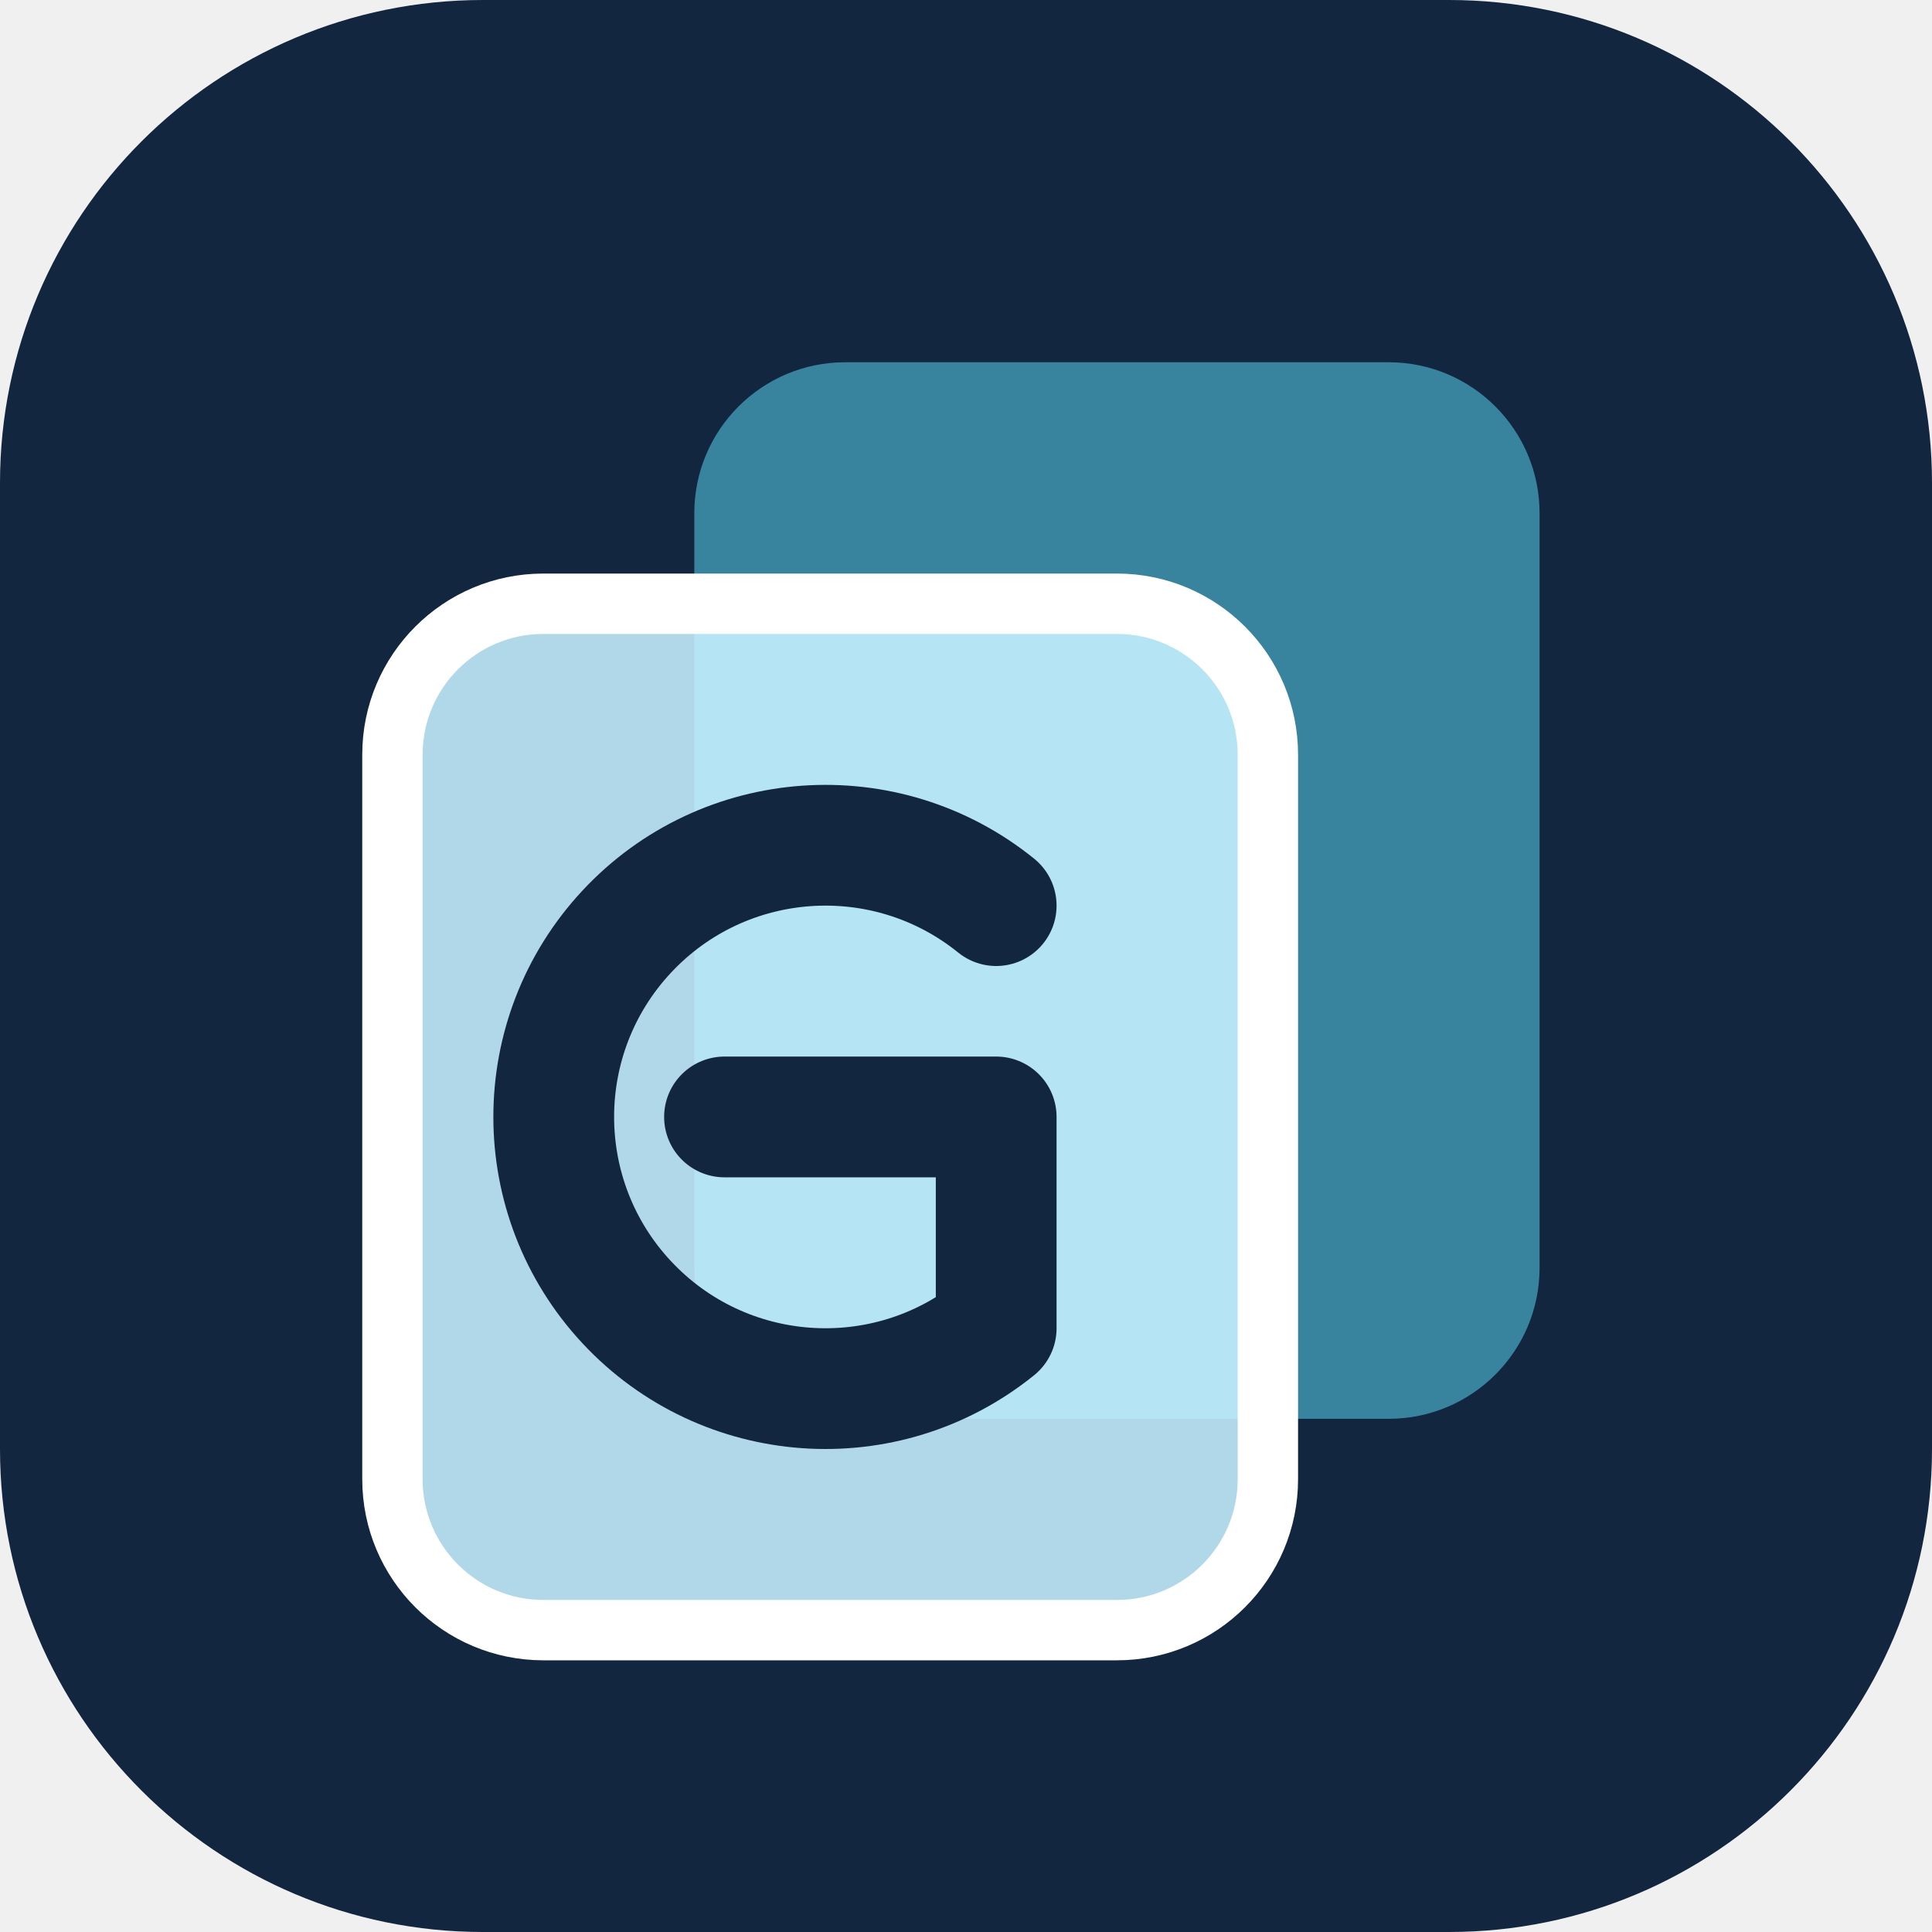
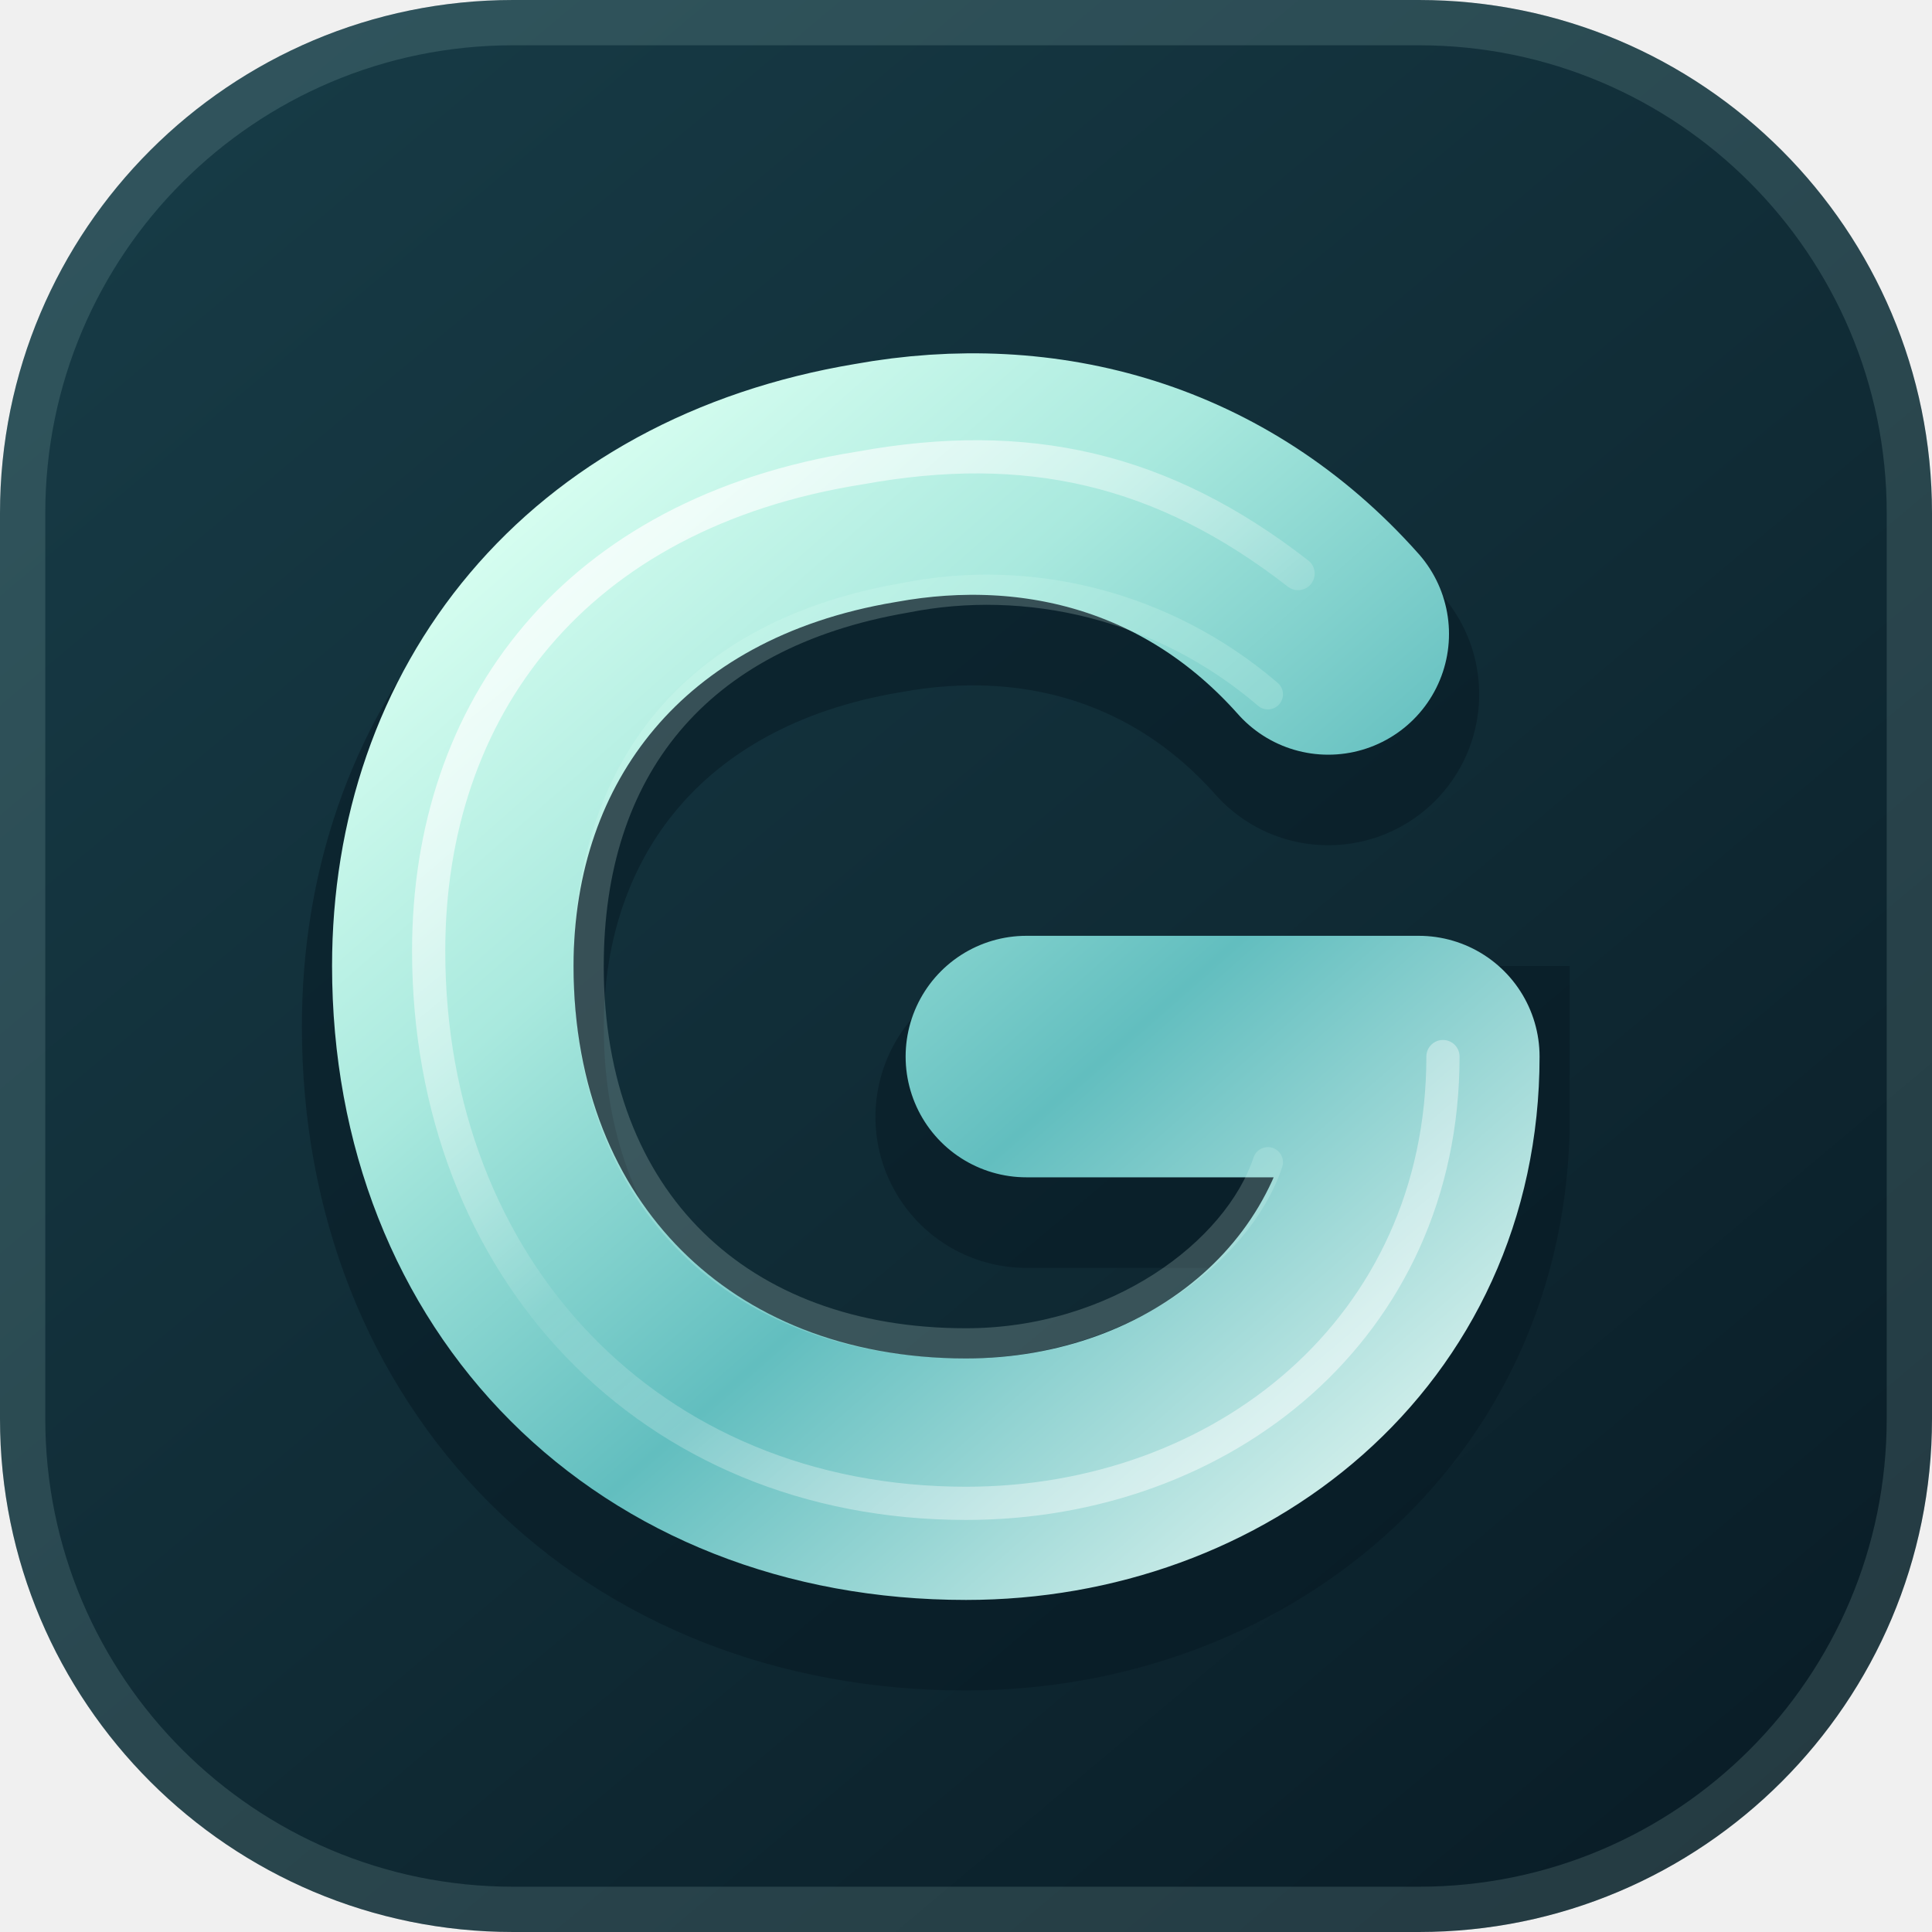
- <svg xmlns="http://www.w3.org/2000/svg" viewBox="0 0 64 64">
-   <rect width="64" height="64" rx="16" fill="#12263f" />
-   <rect x="23" y="12" width="28" height="35" rx="5" fill="#57d1ef" fill-opacity=".55" />
-   <rect x="13" y="20" width="29" height="34" rx="5" fill="#c5f0ff" fill-opacity=".88" stroke="#fff" stroke-width="2" />
-   <path d="M33 30a9 9 0 1 0 0 14v-7h-9" fill="none" stroke="#12263f" stroke-width="4" stroke-linecap="round" stroke-linejoin="round" />
+ <svg xmlns="http://www.w3.org/2000/svg" viewBox="0 0 64 64" fill="none">
+   <defs>
+     <linearGradient id="surface" x1="6" y1="2" x2="58" y2="64" gradientUnits="userSpaceOnUse">
+       <stop stop-color="#173b46" />
+       <stop offset=".55" stop-color="#102b35" />
+       <stop offset="1" stop-color="#091c26" />
+     </linearGradient>
+     <linearGradient id="ribbon" x1="17" y1="16" x2="46" y2="49" gradientUnits="userSpaceOnUse">
+       <stop stop-color="#d9fff1" />
+       <stop offset=".3" stop-color="#a9e9de" />
+       <stop offset=".62" stop-color="#62bebf" />
+       <stop offset="1" stop-color="#d4f0ec" />
+     </linearGradient>
+     <linearGradient id="edge" x1="18" y1="16" x2="45" y2="48" gradientUnits="userSpaceOnUse">
+       <stop stop-color="#fff" stop-opacity=".85" />
+       <stop offset=".5" stop-color="#fff" stop-opacity=".08" />
+       <stop offset="1" stop-color="#fff" stop-opacity=".55" />
+     </linearGradient>
+   </defs>
+   <rect width="64" height="64" rx="17" fill="url(#surface)" />
+   <rect x=".75" y=".75" width="62.5" height="62.5" rx="16.25" stroke="#bce8df" stroke-opacity=".15" stroke-width="1.5" />
+   <path d="M44 21C40 16.5 34.5 15 29 16C20 17.5 15 24 15 32C15 42 22 49 32 49C40 49 47 43.5 47 35H34" stroke="#061923" stroke-opacity=".5" stroke-width="10" stroke-linecap="round" transform="translate(0 2)" />
+   <path d="M44 21C40 16.5 34.5 15 29 16C20 17.5 15 24 15 32C15 42 22 49 32 49C40 49 47 43.5 47 35H34" stroke="url(#ribbon)" stroke-width="8" stroke-linecap="round" stroke-linejoin="round" />
+   <path d="M43 19C38.5 15.5 34 14.5 28.5 15.5C19 17 14.2 23.5 14.2 31.5C14.2 42 21.5 49.8 32 49.8C40.5 49.8 47.8 44 47.8 35" stroke="url(#edge)" stroke-width="1.1" stroke-linecap="round" />
+   <path d="M42 23C38.5 20 34 19 30 19.8C23 21 19.5 25.5 19.5 32C19.5 39.8 24.5 44.5 32 44.5C37 44.5 41 41.5 42 38.5" stroke="#e2fff6" stroke-opacity=".2" stroke-width="1" stroke-linecap="round" />
</svg>
